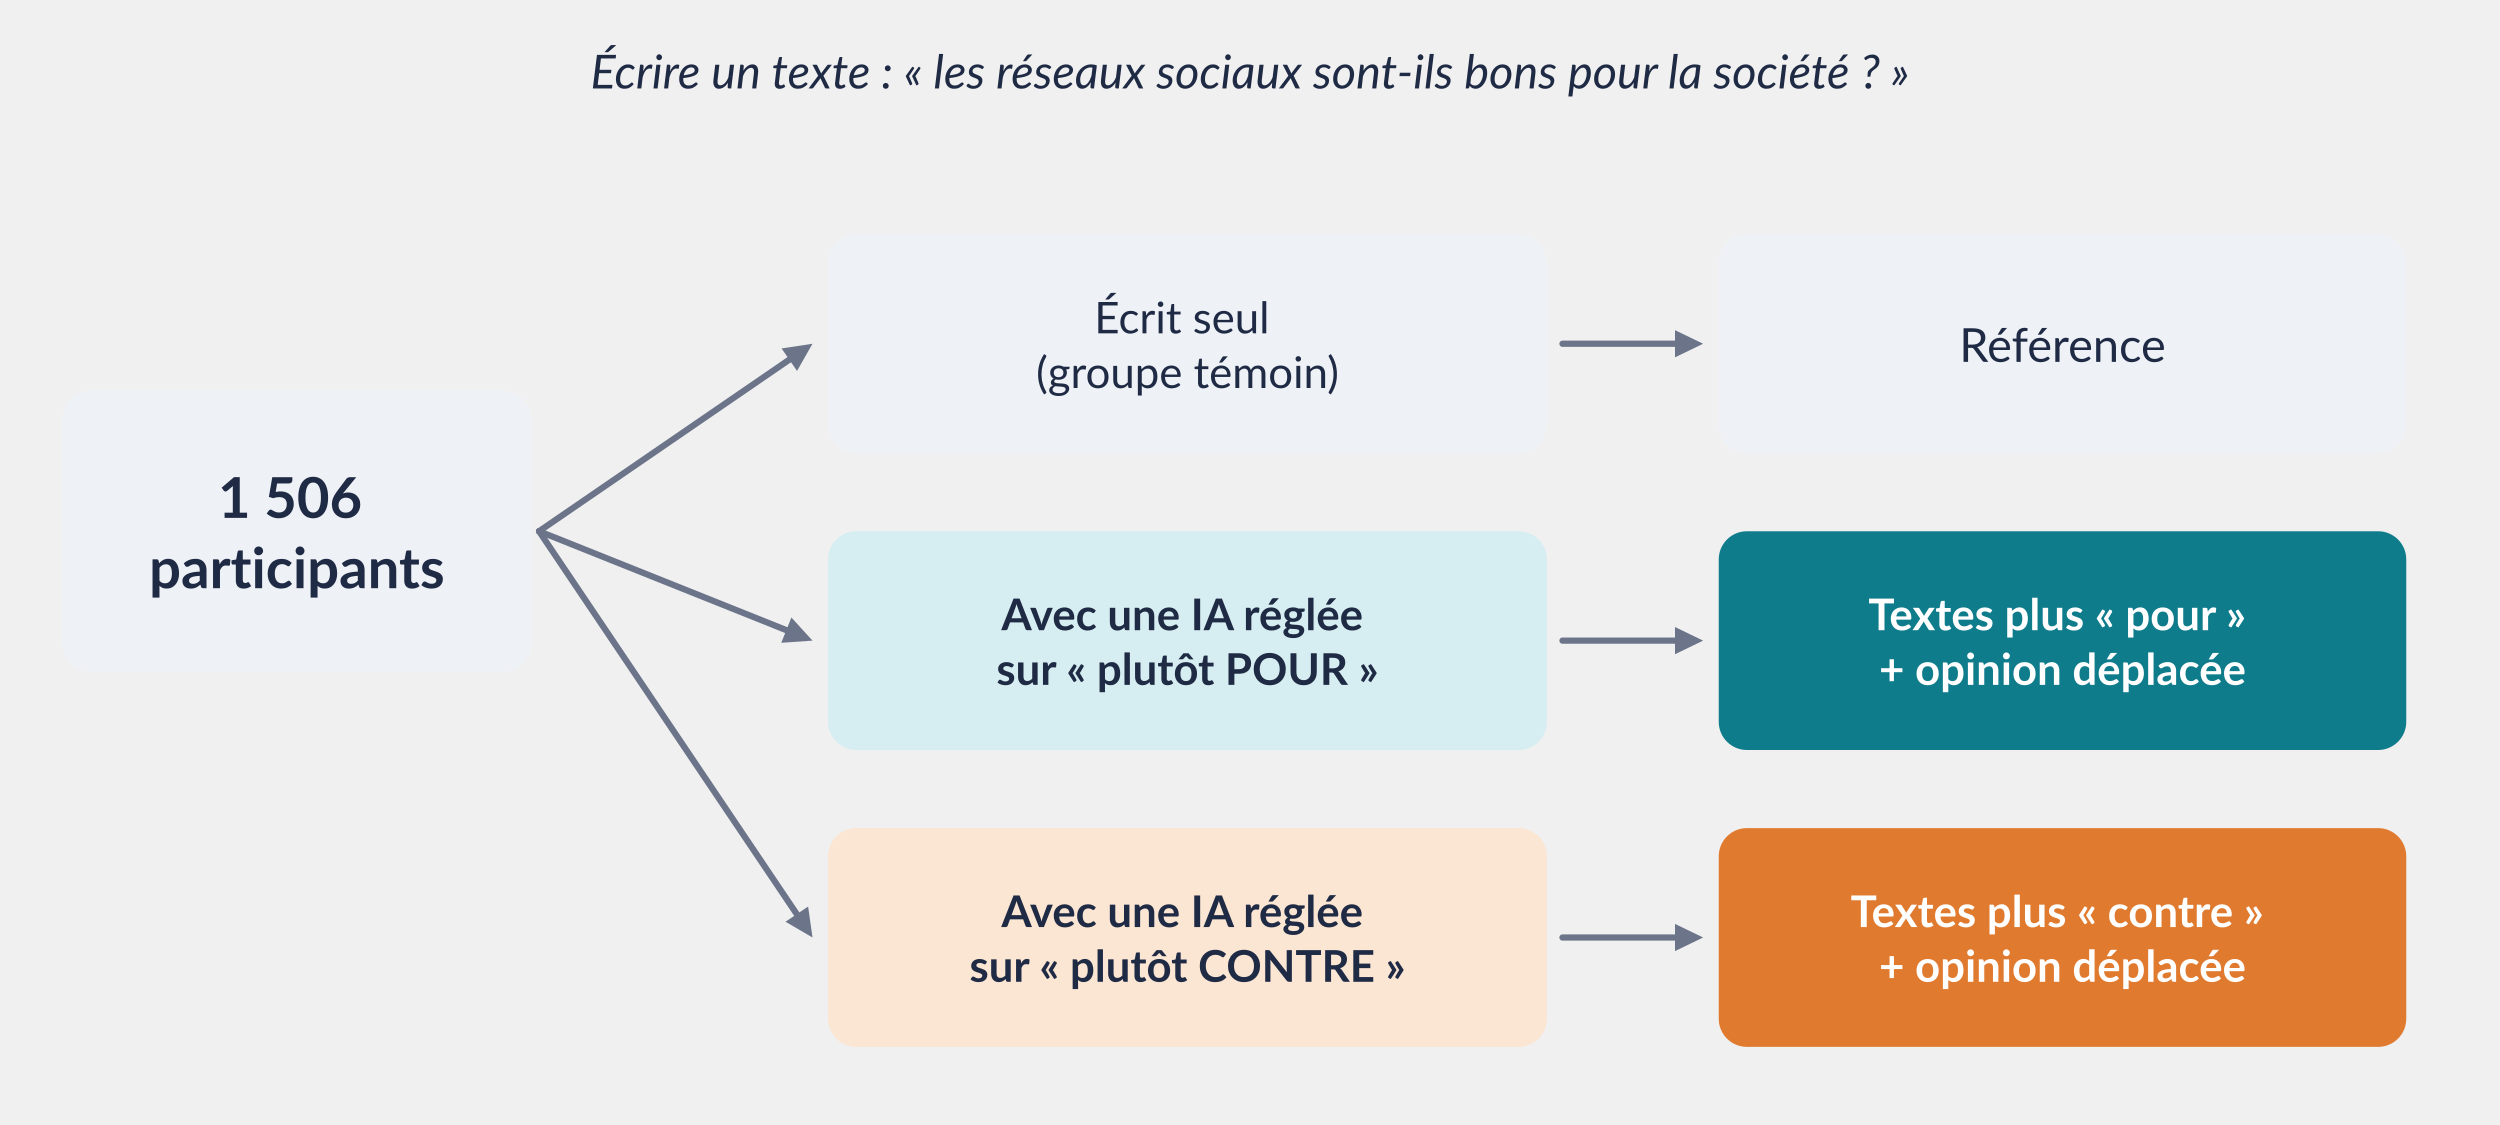
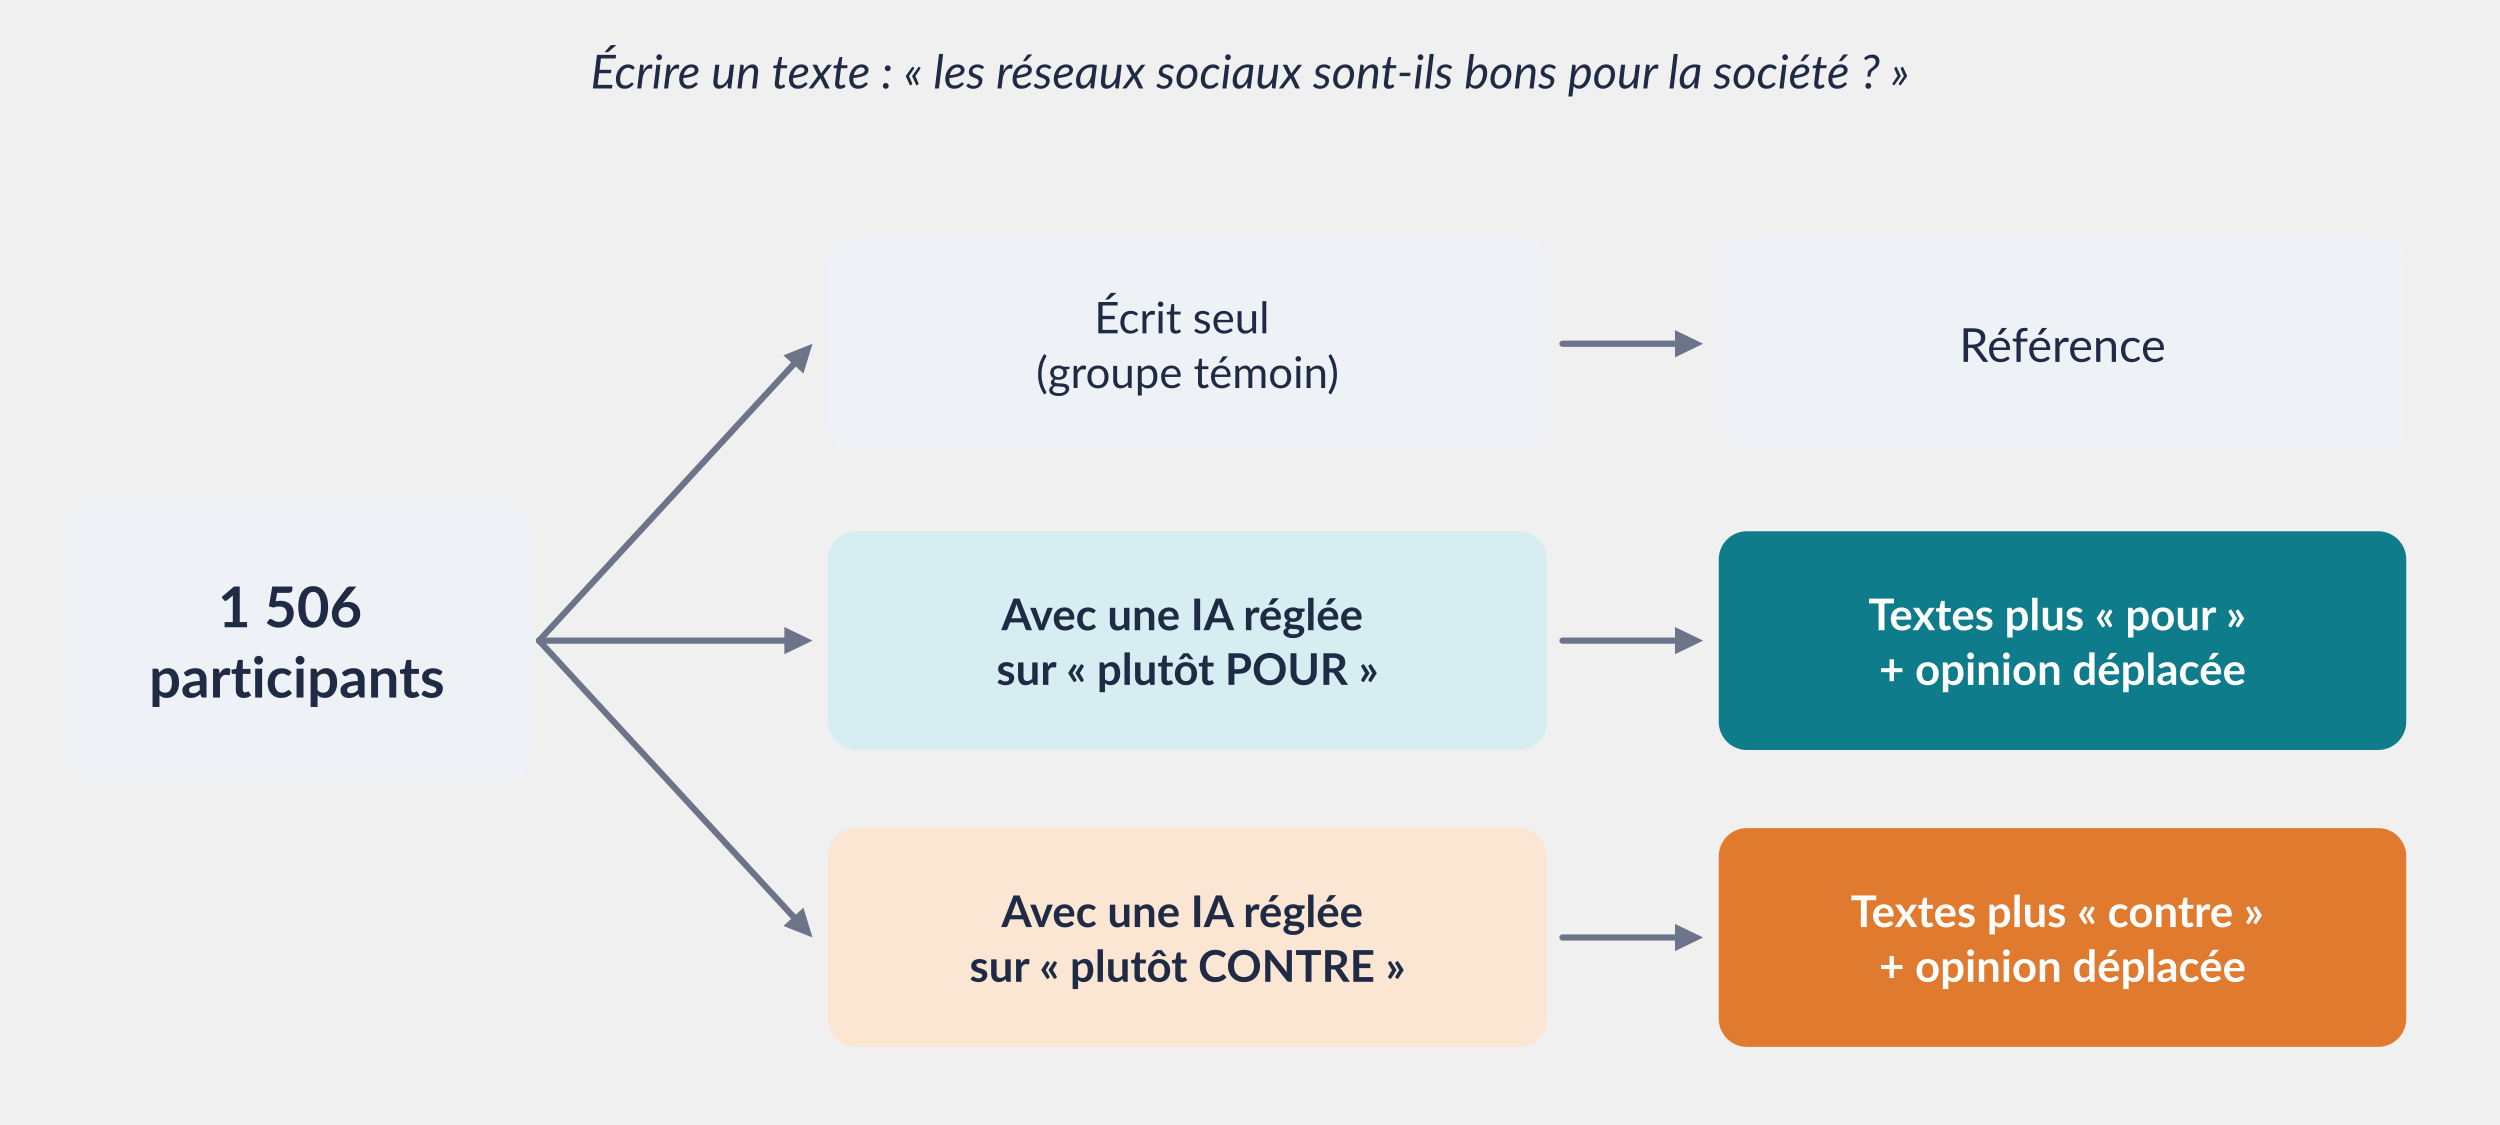
<svg xmlns="http://www.w3.org/2000/svg" viewBox="0 0 1600 720" width="1600" height="720">
-   <rect x="40.0" y="250.0" width="300" height="180" rx="18" fill="#eef1f6" opacity="1" />
+   <rect x="40.0" y="320.0" width="300" height="180" rx="18" fill="#eef1f6" opacity="1" />
  <text font-family="Lato, 'Noto Sans', 'Helvetica Neue', Arial, sans-serif" font-size="36" fill="#1f2a44" font-weight="bold" text-anchor="middle" dominant-baseline="central" style="">
-     <tspan x="190.0" y="317.5">1 506</tspan>
-     <tspan x="190.0" y="362.5">participants</tspan>
+     <tspan x="190.0" y="387.5">1 506</tspan>
+     <tspan x="190.0" y="432.5">participants</tspan>
  </text>
  <text font-family="Lato, 'Noto Sans', 'Helvetica Neue', Arial, sans-serif" font-size="30" fill="#1f2a44" font-weight="normal" text-anchor="middle" dominant-baseline="central" style="font-style:italic;">
    <tspan x="800" y="45.0">Écrire un texte : « les réseaux sociaux sont-ils bons pour la société ? »</tspan>
  </text>
-   <line x1="345" y1="340" x2="506.804" y2="229.048" stroke="#6b7489" stroke-width="4" stroke-linecap="round" opacity="1" />
-   <polygon points="520,220 510.1,237.4 500.2,223.0" fill="#6b7489" opacity="1" />
+   <line x1="345" y1="410" x2="509.16" y2="231.769" stroke="#6b7489" stroke-width="4" stroke-linecap="round" opacity="1" />
+   <polygon points="520,220 514.2,239.1 501.4,227.4" fill="#6b7489" opacity="1" />
  <rect x="530" y="150" width="460" height="140" rx="18" fill="#eef1f6" opacity="1" />
  <text font-family="Lato, 'Noto Sans', 'Helvetica Neue', Arial, sans-serif" font-size="28" fill="#1f2a44" font-weight="normal" text-anchor="middle" dominant-baseline="central" style="">
    <tspan x="760.0" y="202.5">Écrit seul</tspan>
    <tspan x="760.0" y="237.5">(groupe témoin)</tspan>
  </text>
  <line x1="1000" y1="220" x2="1074.0" y2="220.0" stroke="#6b7489" stroke-width="4" stroke-linecap="round" opacity="1" />
  <polygon points="1090,220 1072.0,228.7 1072.0,211.3" fill="#6b7489" opacity="1" />
-   <line x1="345" y1="340" x2="505.144" y2="404.058" stroke="#6b7489" stroke-width="4" stroke-linecap="round" opacity="1" />
-   <polygon points="520,410 500.0,411.4 506.5,395.2" fill="#6b7489" opacity="1" />
+   <line x1="345" y1="410" x2="504.0" y2="410.0" stroke="#6b7489" stroke-width="4" stroke-linecap="round" opacity="1" />
+   <polygon points="520,410 502.0,418.7 502.0,401.3" fill="#6b7489" opacity="1" />
  <rect x="530" y="340" width="460" height="140" rx="18" fill="#d6eef1" opacity="1" />
  <text font-family="Lato, 'Noto Sans', 'Helvetica Neue', Arial, sans-serif" font-size="28" fill="#1f2a44" font-weight="bold" text-anchor="middle" dominant-baseline="central" style="">
    <tspan x="760.0" y="392.5">Avec une IA réglée</tspan>
    <tspan x="760.0" y="427.5">sur « plutôt POUR »</tspan>
  </text>
  <line x1="1000" y1="410" x2="1074.0" y2="410.0" stroke="#6b7489" stroke-width="4" stroke-linecap="round" opacity="1" />
  <polygon points="1090,410 1072.0,418.7 1072.0,401.3" fill="#6b7489" opacity="1" />
-   <line x1="345" y1="340" x2="511.066" y2="586.727" stroke="#6b7489" stroke-width="4" stroke-linecap="round" opacity="1" />
-   <polygon points="520,600 502.7,589.9 517.2,580.2" fill="#6b7489" opacity="1" />
+   <line x1="345" y1="410" x2="509.16" y2="588.231" stroke="#6b7489" stroke-width="4" stroke-linecap="round" opacity="1" />
+   <polygon points="520,600 501.4,592.6 514.2,580.9" fill="#6b7489" opacity="1" />
  <rect x="530" y="530" width="460" height="140" rx="18" fill="#fbe5d3" opacity="1" />
  <text font-family="Lato, 'Noto Sans', 'Helvetica Neue', Arial, sans-serif" font-size="28" fill="#1f2a44" font-weight="bold" text-anchor="middle" dominant-baseline="central" style="">
    <tspan x="760.0" y="582.5">Avec une IA réglée</tspan>
    <tspan x="760.0" y="617.5">sur « plutôt CONTRE »</tspan>
  </text>
  <line x1="1000" y1="600" x2="1074.0" y2="600.0" stroke="#6b7489" stroke-width="4" stroke-linecap="round" opacity="1" />
  <polygon points="1090,600 1072.0,608.7 1072.0,591.3" fill="#6b7489" opacity="1" />
  <rect x="1100" y="150" width="440" height="140" rx="18" fill="#eef1f6" opacity="1" />
  <text font-family="Lato, 'Noto Sans', 'Helvetica Neue', Arial, sans-serif" font-size="30" fill="#1f2a44" font-weight="normal" text-anchor="middle" dominant-baseline="central" style="">
    <tspan x="1320.0" y="220.0">Référence</tspan>
  </text>
  <rect x="1100" y="340" width="440" height="140" rx="18" fill="#0f7c8c" opacity="1" />
  <text font-family="Lato, 'Noto Sans', 'Helvetica Neue', Arial, sans-serif" font-size="28" fill="#ffffff" font-weight="bold" text-anchor="middle" dominant-baseline="central" style="">
    <tspan x="1320.0" y="392.5">Textes plus « pour »</tspan>
    <tspan x="1320.0" y="427.5">+ opinion déplacée</tspan>
  </text>
  <rect x="1100" y="530" width="440" height="140" rx="18" fill="#e07a2f" opacity="1" />
  <text font-family="Lato, 'Noto Sans', 'Helvetica Neue', Arial, sans-serif" font-size="28" fill="#ffffff" font-weight="bold" text-anchor="middle" dominant-baseline="central" style="">
    <tspan x="1320.0" y="582.5">Textes plus « contre »</tspan>
    <tspan x="1320.0" y="617.5">+ opinion déplacée</tspan>
  </text>
</svg>
